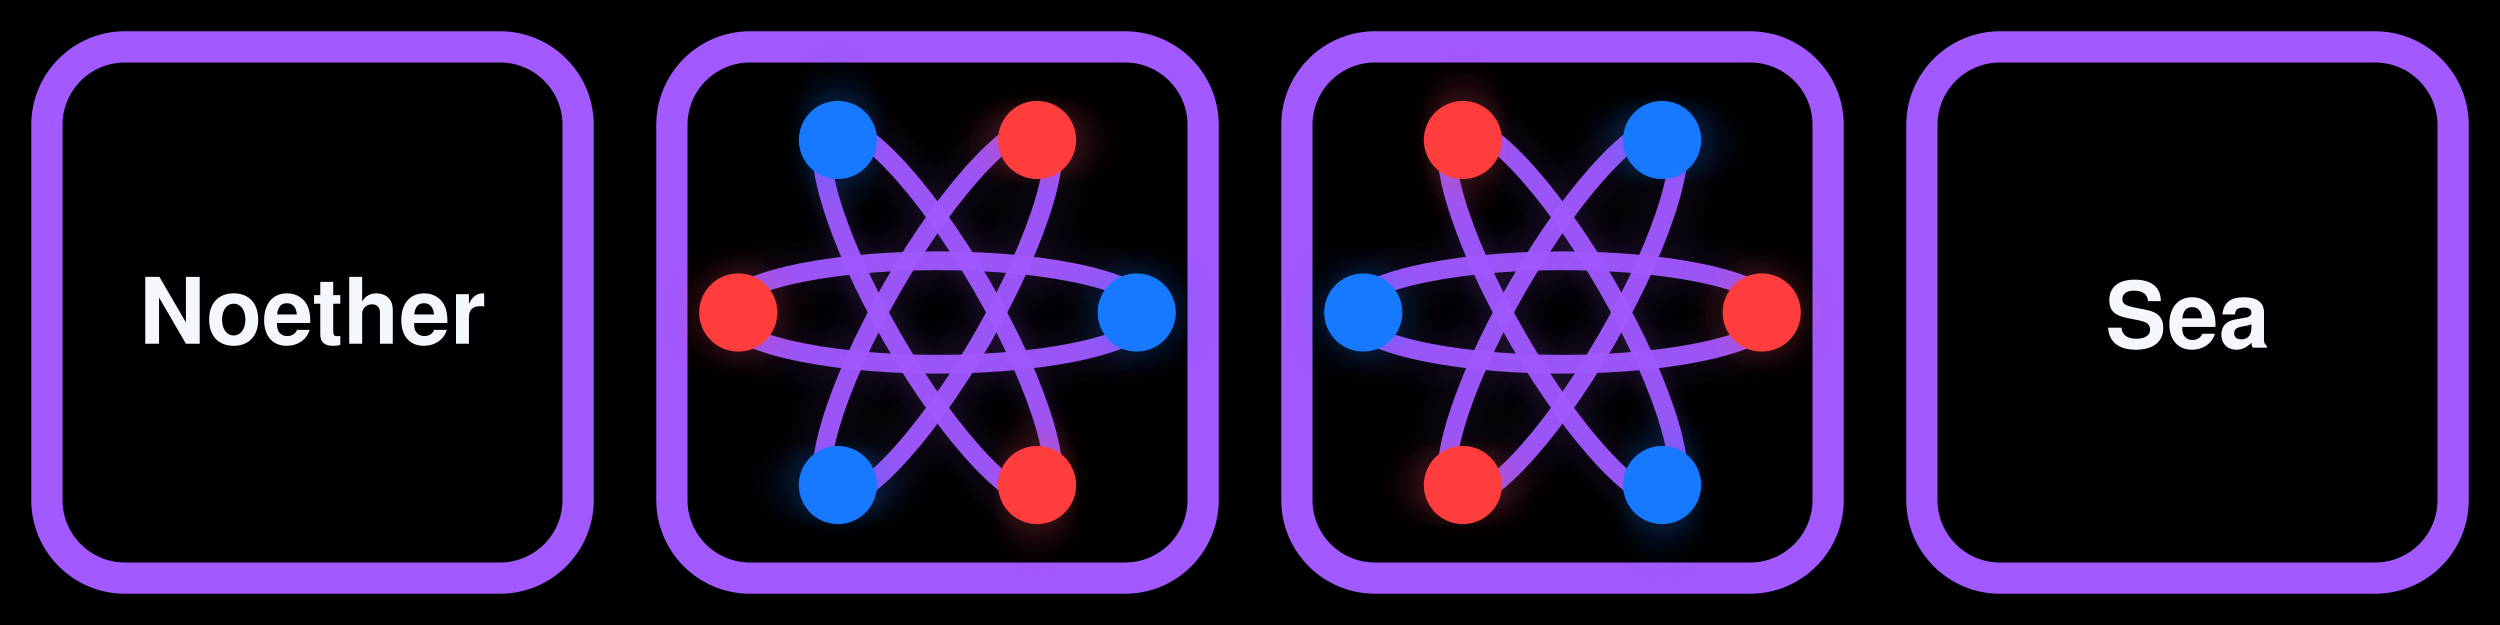
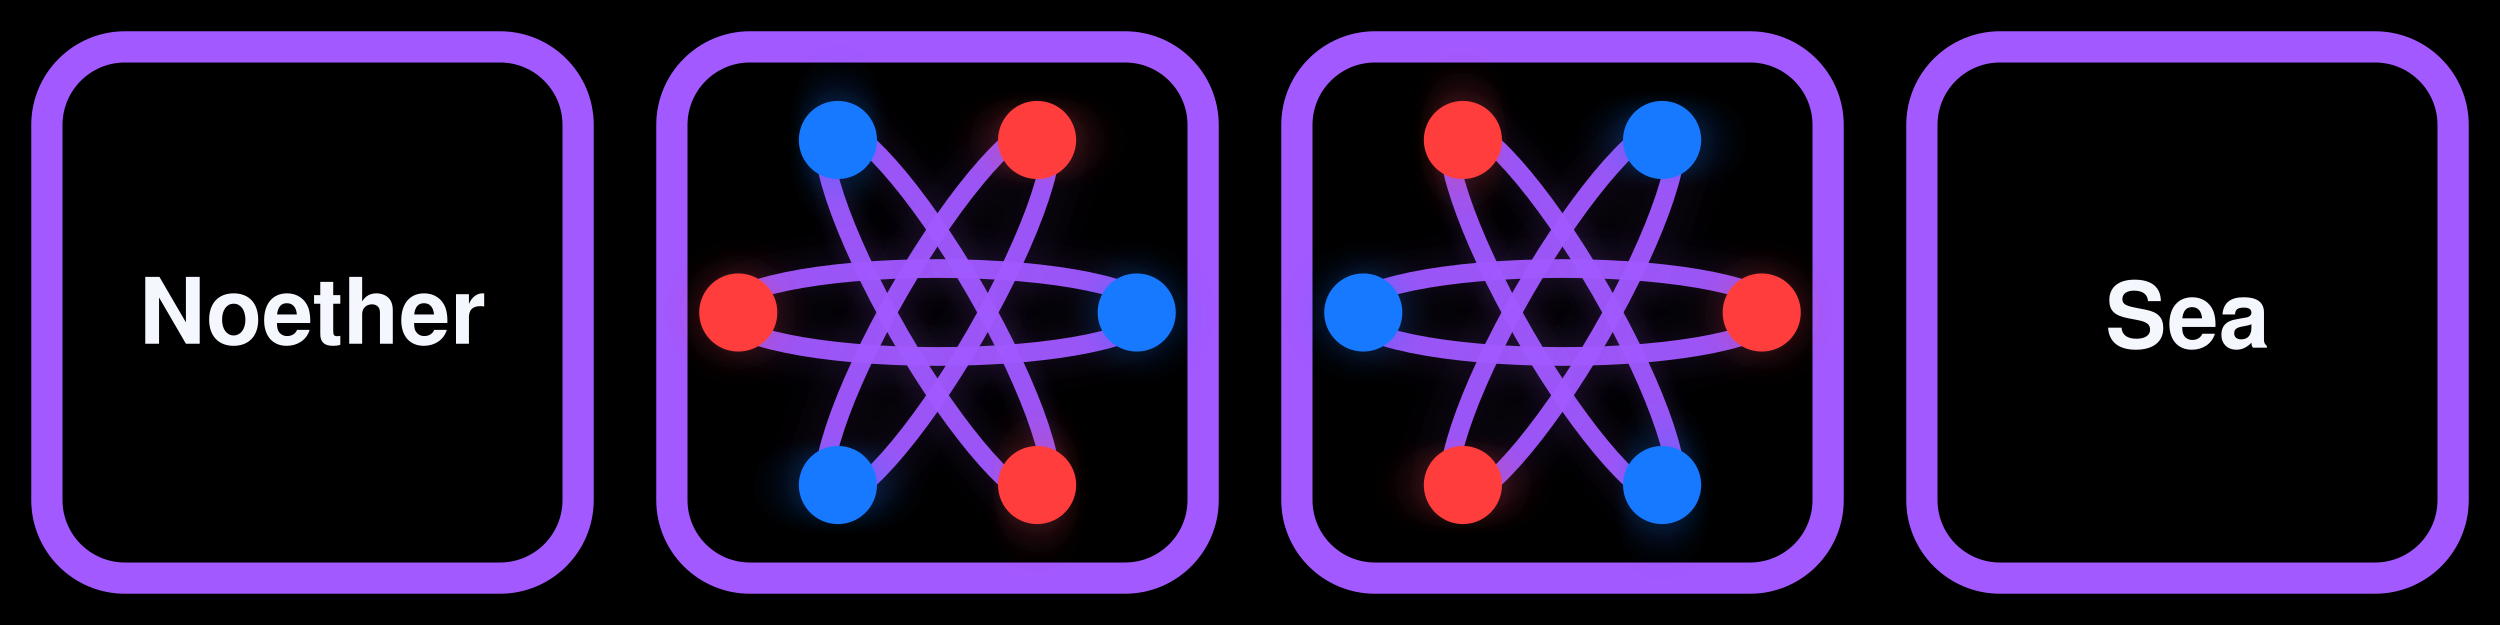
<svg xmlns="http://www.w3.org/2000/svg" viewBox="0 0 320 80" role="img" aria-labelledby="title desc">
  <g transform="translate(0.00 0.00)">
    <rect width="80" height="80" fill="#000000" />
    <rect x="6.00" y="6.00" width="68.00" height="68.00" rx="10.00" fill="none" stroke="#a259ff" stroke-width="4" />
    <text x="40" y="44.00" fill="#f5f7ff" font-family="'Helvetica Neue', Helvetica, Arial, sans-serif" font-size="11.75" font-weight="700" text-anchor="middle">Noether</text>
  </g>
  <g transform="translate(80.00 0.00)">
    <rect width="80" height="80" fill="#000000" />
    <rect x="6.00" y="6.00" width="68.00" height="68.00" rx="10.00" fill="none" stroke="#a259ff" stroke-width="4" />
    <svg x="4.00" y="4.00" width="72" height="72" viewBox="0 0 120 120" aria-hidden="true">
-       <ellipse cx="60" cy="60" rx="45.5" ry="11.04" fill="none" stroke="rgba(162, 89, 255, 0.96)" stroke-width="4" style="filter:drop-shadow(0 0 4px rgba(162, 89, 255, 0.20))" />
+       <ellipse cx="60" cy="60" rx="45.5" ry="9.384" fill="none" stroke="rgba(162, 89, 255, 0.96)" stroke-width="4" style="filter:drop-shadow(0 0 4px rgba(162, 89, 255, 0.20))" />
      <circle cx="17.5" cy="60" r="8.333" fill="#ff3d3d" vector-effect="non-scaling-stroke" style="filter:drop-shadow(0 0 4px rgba(255, 61, 61, 0.32))" />
      <circle cx="102.5" cy="60" r="8.333" fill="#1879ff" vector-effect="non-scaling-stroke" style="filter:drop-shadow(0 0 4px rgba(24, 121, 255, 0.34))" />
      <g transform="rotate(60 60 60)">
-         <ellipse cx="60" cy="60" rx="45.5" ry="11.04" fill="none" stroke="rgba(162, 89, 255, 0.96)" stroke-width="4" style="filter:drop-shadow(0 0 4px rgba(162, 89, 255, 0.20))" />
+         <ellipse cx="60" cy="60" rx="45.5" ry="9.384" fill="none" stroke="rgba(162, 89, 255, 0.96)" stroke-width="4" style="filter:drop-shadow(0 0 4px rgba(162, 89, 255, 0.20))" />
        <circle cx="17.5" cy="60" r="8.333" fill="#1879ff" vector-effect="non-scaling-stroke" style="filter:drop-shadow(0 0 4px rgba(24, 121, 255, 0.34))" />
        <circle cx="102.5" cy="60" r="8.333" fill="#ff3d3d" vector-effect="non-scaling-stroke" style="filter:drop-shadow(0 0 4px rgba(255, 61, 61, 0.32))" />
      </g>
      <g transform="rotate(-60 60 60)">
-         <ellipse cx="60" cy="60" rx="45.5" ry="11.04" fill="none" stroke="rgba(162, 89, 255, 0.96)" stroke-width="4" style="filter:drop-shadow(0 0 4px rgba(162, 89, 255, 0.20))" />
+         <ellipse cx="60" cy="60" rx="45.5" ry="9.384" fill="none" stroke="rgba(162, 89, 255, 0.96)" stroke-width="4" style="filter:drop-shadow(0 0 4px rgba(162, 89, 255, 0.20))" />
        <circle cx="17.5" cy="60" r="8.333" fill="#1879ff" vector-effect="non-scaling-stroke" style="filter:drop-shadow(0 0 4px rgba(24, 121, 255, 0.34))" />
        <circle cx="102.5" cy="60" r="8.333" fill="#ff3d3d" vector-effect="non-scaling-stroke" style="filter:drop-shadow(0 0 4px rgba(255, 61, 61, 0.32))" />
      </g>
    </svg>
  </g>
  <g transform="translate(160.00 0.00)">
    <rect width="80" height="80" fill="#000000" />
    <rect x="6.00" y="6.00" width="68.00" height="68.00" rx="10.00" fill="none" stroke="#a259ff" stroke-width="4" />
    <svg x="4.00" y="4.00" width="72" height="72" viewBox="0 0 120 120" aria-hidden="true">
-       <ellipse cx="60" cy="60" rx="45.5" ry="11.04" fill="none" stroke="rgba(162, 89, 255, 0.96)" stroke-width="4" style="filter:drop-shadow(0 0 4px rgba(162, 89, 255, 0.20))" />
+       <ellipse cx="60" cy="60" rx="45.5" ry="9.384" fill="none" stroke="rgba(162, 89, 255, 0.96)" stroke-width="4" style="filter:drop-shadow(0 0 4px rgba(162, 89, 255, 0.20))" />
      <circle cx="17.5" cy="60" r="8.333" fill="#1879ff" vector-effect="non-scaling-stroke" style="filter:drop-shadow(0 0 4px rgba(24, 121, 255, 0.34))" />
      <circle cx="102.5" cy="60" r="8.333" fill="#ff3d3d" vector-effect="non-scaling-stroke" style="filter:drop-shadow(0 0 4px rgba(255, 61, 61, 0.32))" />
      <g transform="rotate(60 60 60)">
-         <ellipse cx="60" cy="60" rx="45.5" ry="11.04" fill="none" stroke="rgba(162, 89, 255, 0.96)" stroke-width="4" style="filter:drop-shadow(0 0 4px rgba(162, 89, 255, 0.20))" />
+         <ellipse cx="60" cy="60" rx="45.5" ry="9.384" fill="none" stroke="rgba(162, 89, 255, 0.96)" stroke-width="4" style="filter:drop-shadow(0 0 4px rgba(162, 89, 255, 0.20))" />
        <circle cx="17.5" cy="60" r="8.333" fill="#ff3d3d" vector-effect="non-scaling-stroke" style="filter:drop-shadow(0 0 4px rgba(255, 61, 61, 0.32))" />
        <circle cx="102.5" cy="60" r="8.333" fill="#1879ff" vector-effect="non-scaling-stroke" style="filter:drop-shadow(0 0 4px rgba(24, 121, 255, 0.34))" />
      </g>
      <g transform="rotate(-60 60 60)">
-         <ellipse cx="60" cy="60" rx="45.5" ry="11.04" fill="none" stroke="rgba(162, 89, 255, 0.96)" stroke-width="4" style="filter:drop-shadow(0 0 4px rgba(162, 89, 255, 0.20))" />
+         <ellipse cx="60" cy="60" rx="45.5" ry="9.384" fill="none" stroke="rgba(162, 89, 255, 0.96)" stroke-width="4" style="filter:drop-shadow(0 0 4px rgba(162, 89, 255, 0.20))" />
        <circle cx="17.5" cy="60" r="8.333" fill="#ff3d3d" vector-effect="non-scaling-stroke" style="filter:drop-shadow(0 0 4px rgba(255, 61, 61, 0.32))" />
        <circle cx="102.5" cy="60" r="8.333" fill="#1879ff" vector-effect="non-scaling-stroke" style="filter:drop-shadow(0 0 4px rgba(24, 121, 255, 0.34))" />
      </g>
    </svg>
  </g>
  <g transform="translate(240.00 0.00)">
    <rect width="80" height="80" fill="#000000" />
    <rect x="6.00" y="6.00" width="68.00" height="68.00" rx="10.00" fill="none" stroke="#a259ff" stroke-width="4" />
    <text x="40" y="44.50" fill="#f5f7ff" font-family="'Helvetica Neue', Helvetica, Arial, sans-serif" font-size="11.75" font-weight="700" text-anchor="middle">Sea</text>
  </g>
</svg>
